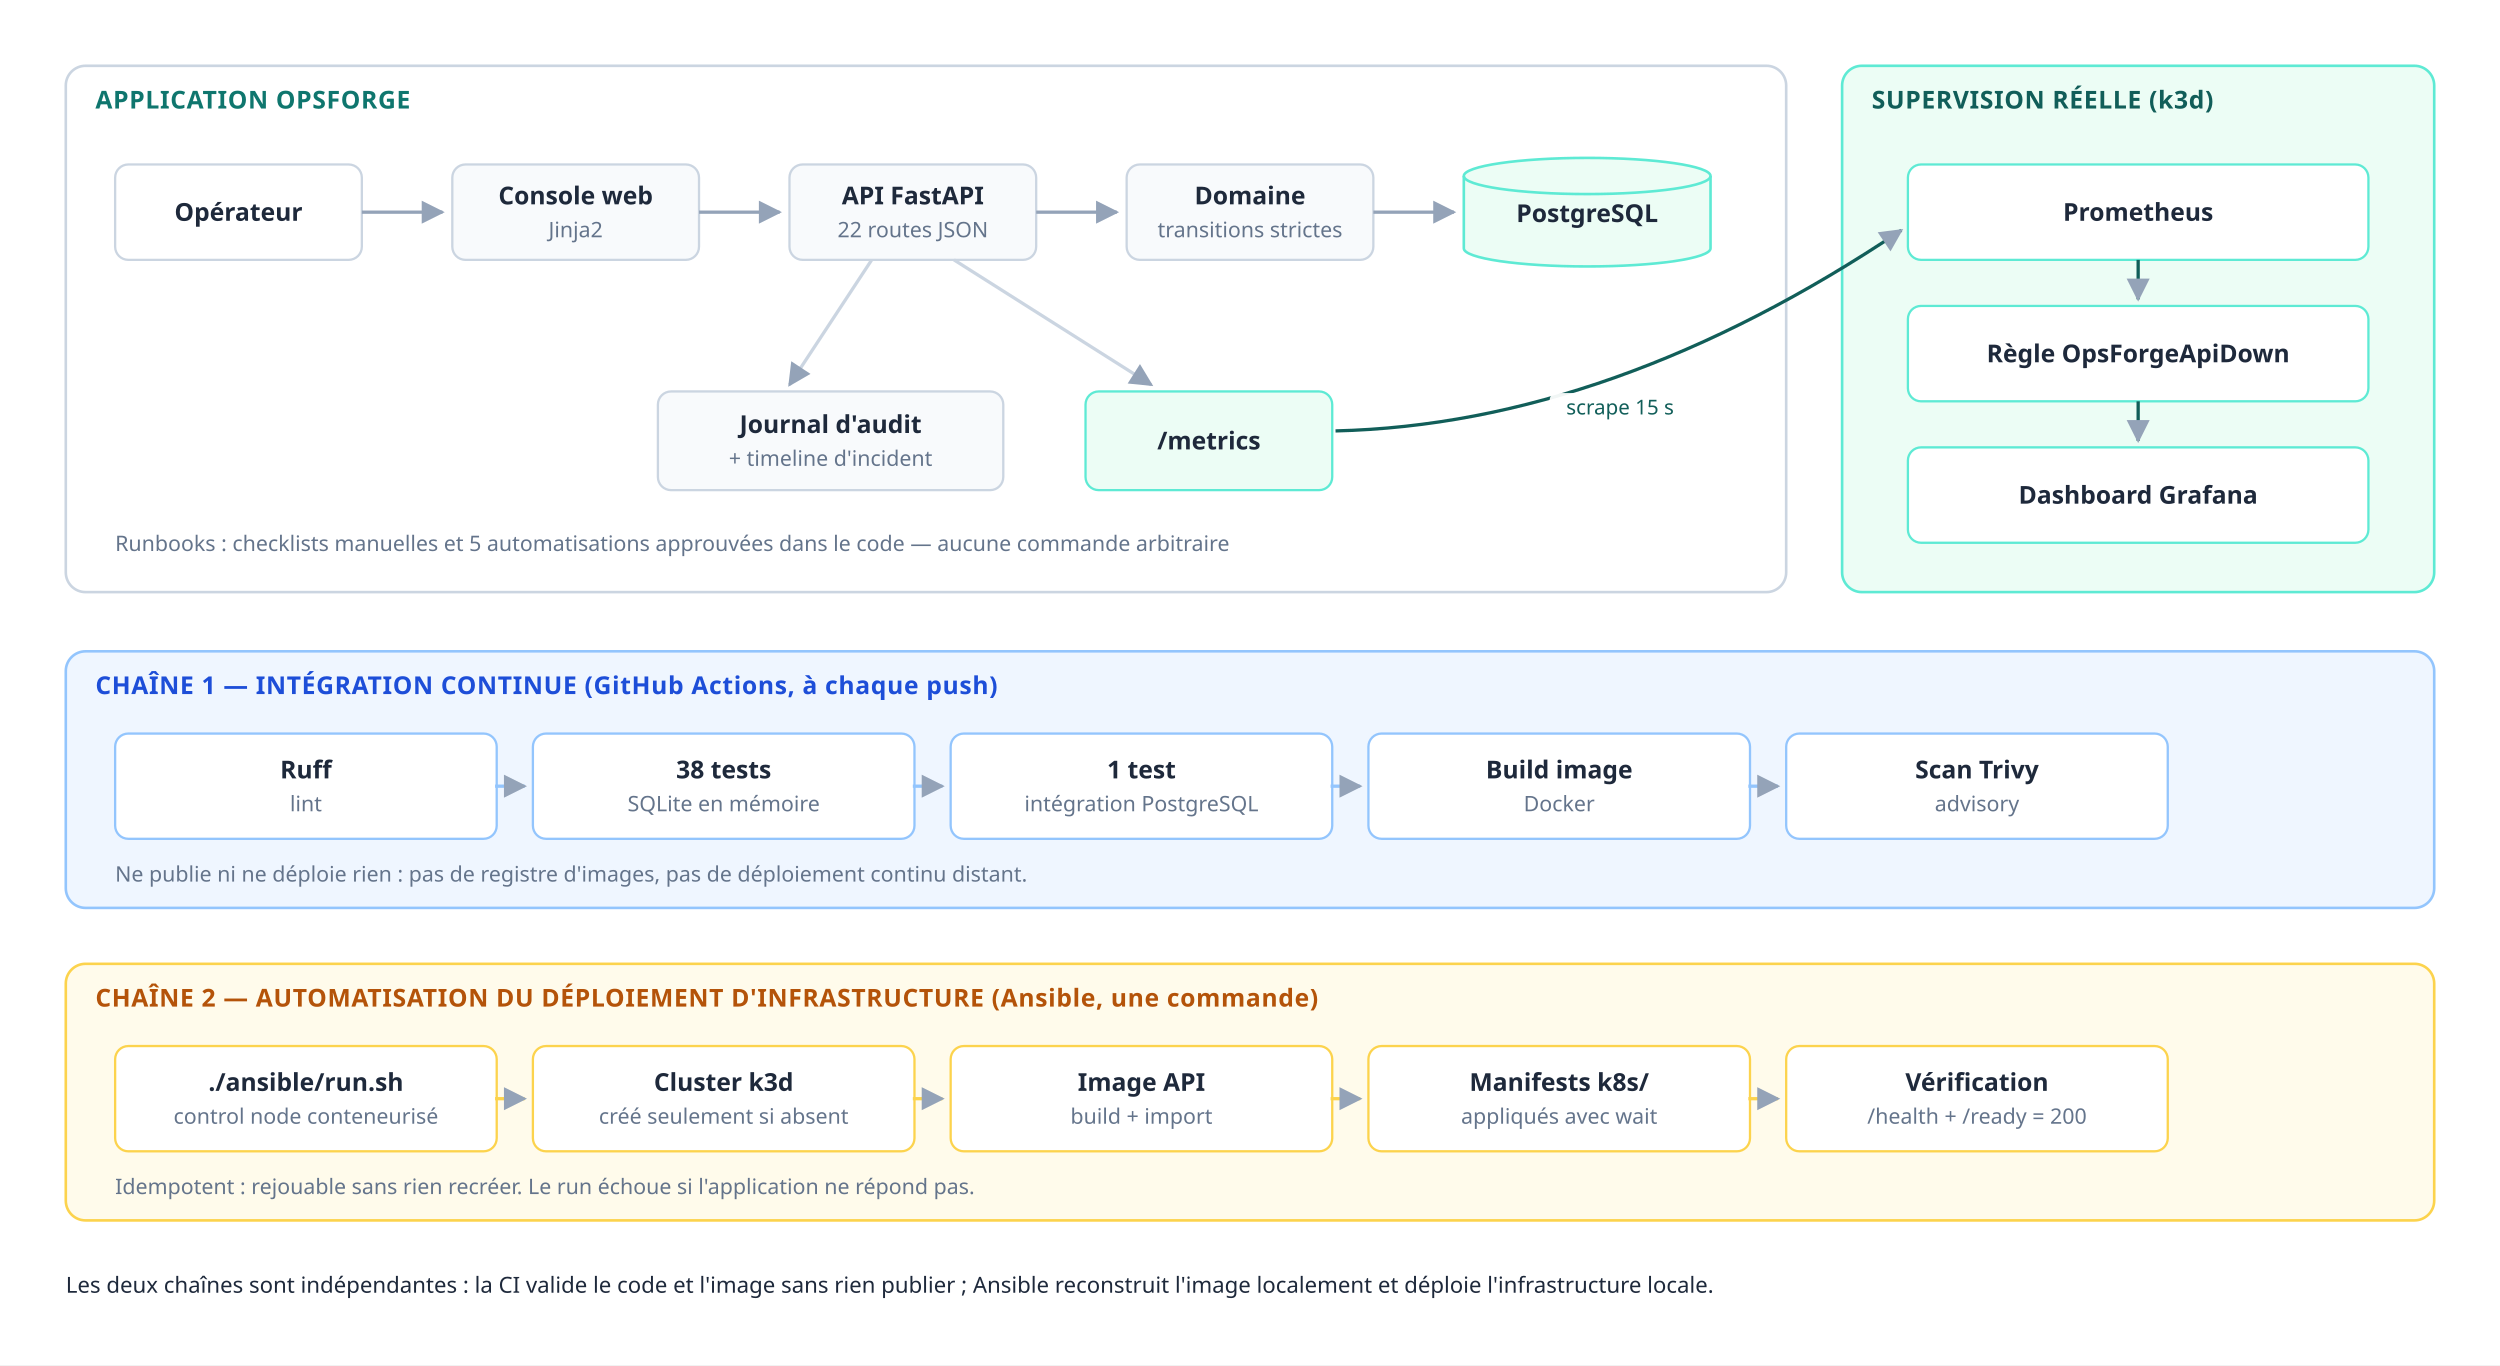
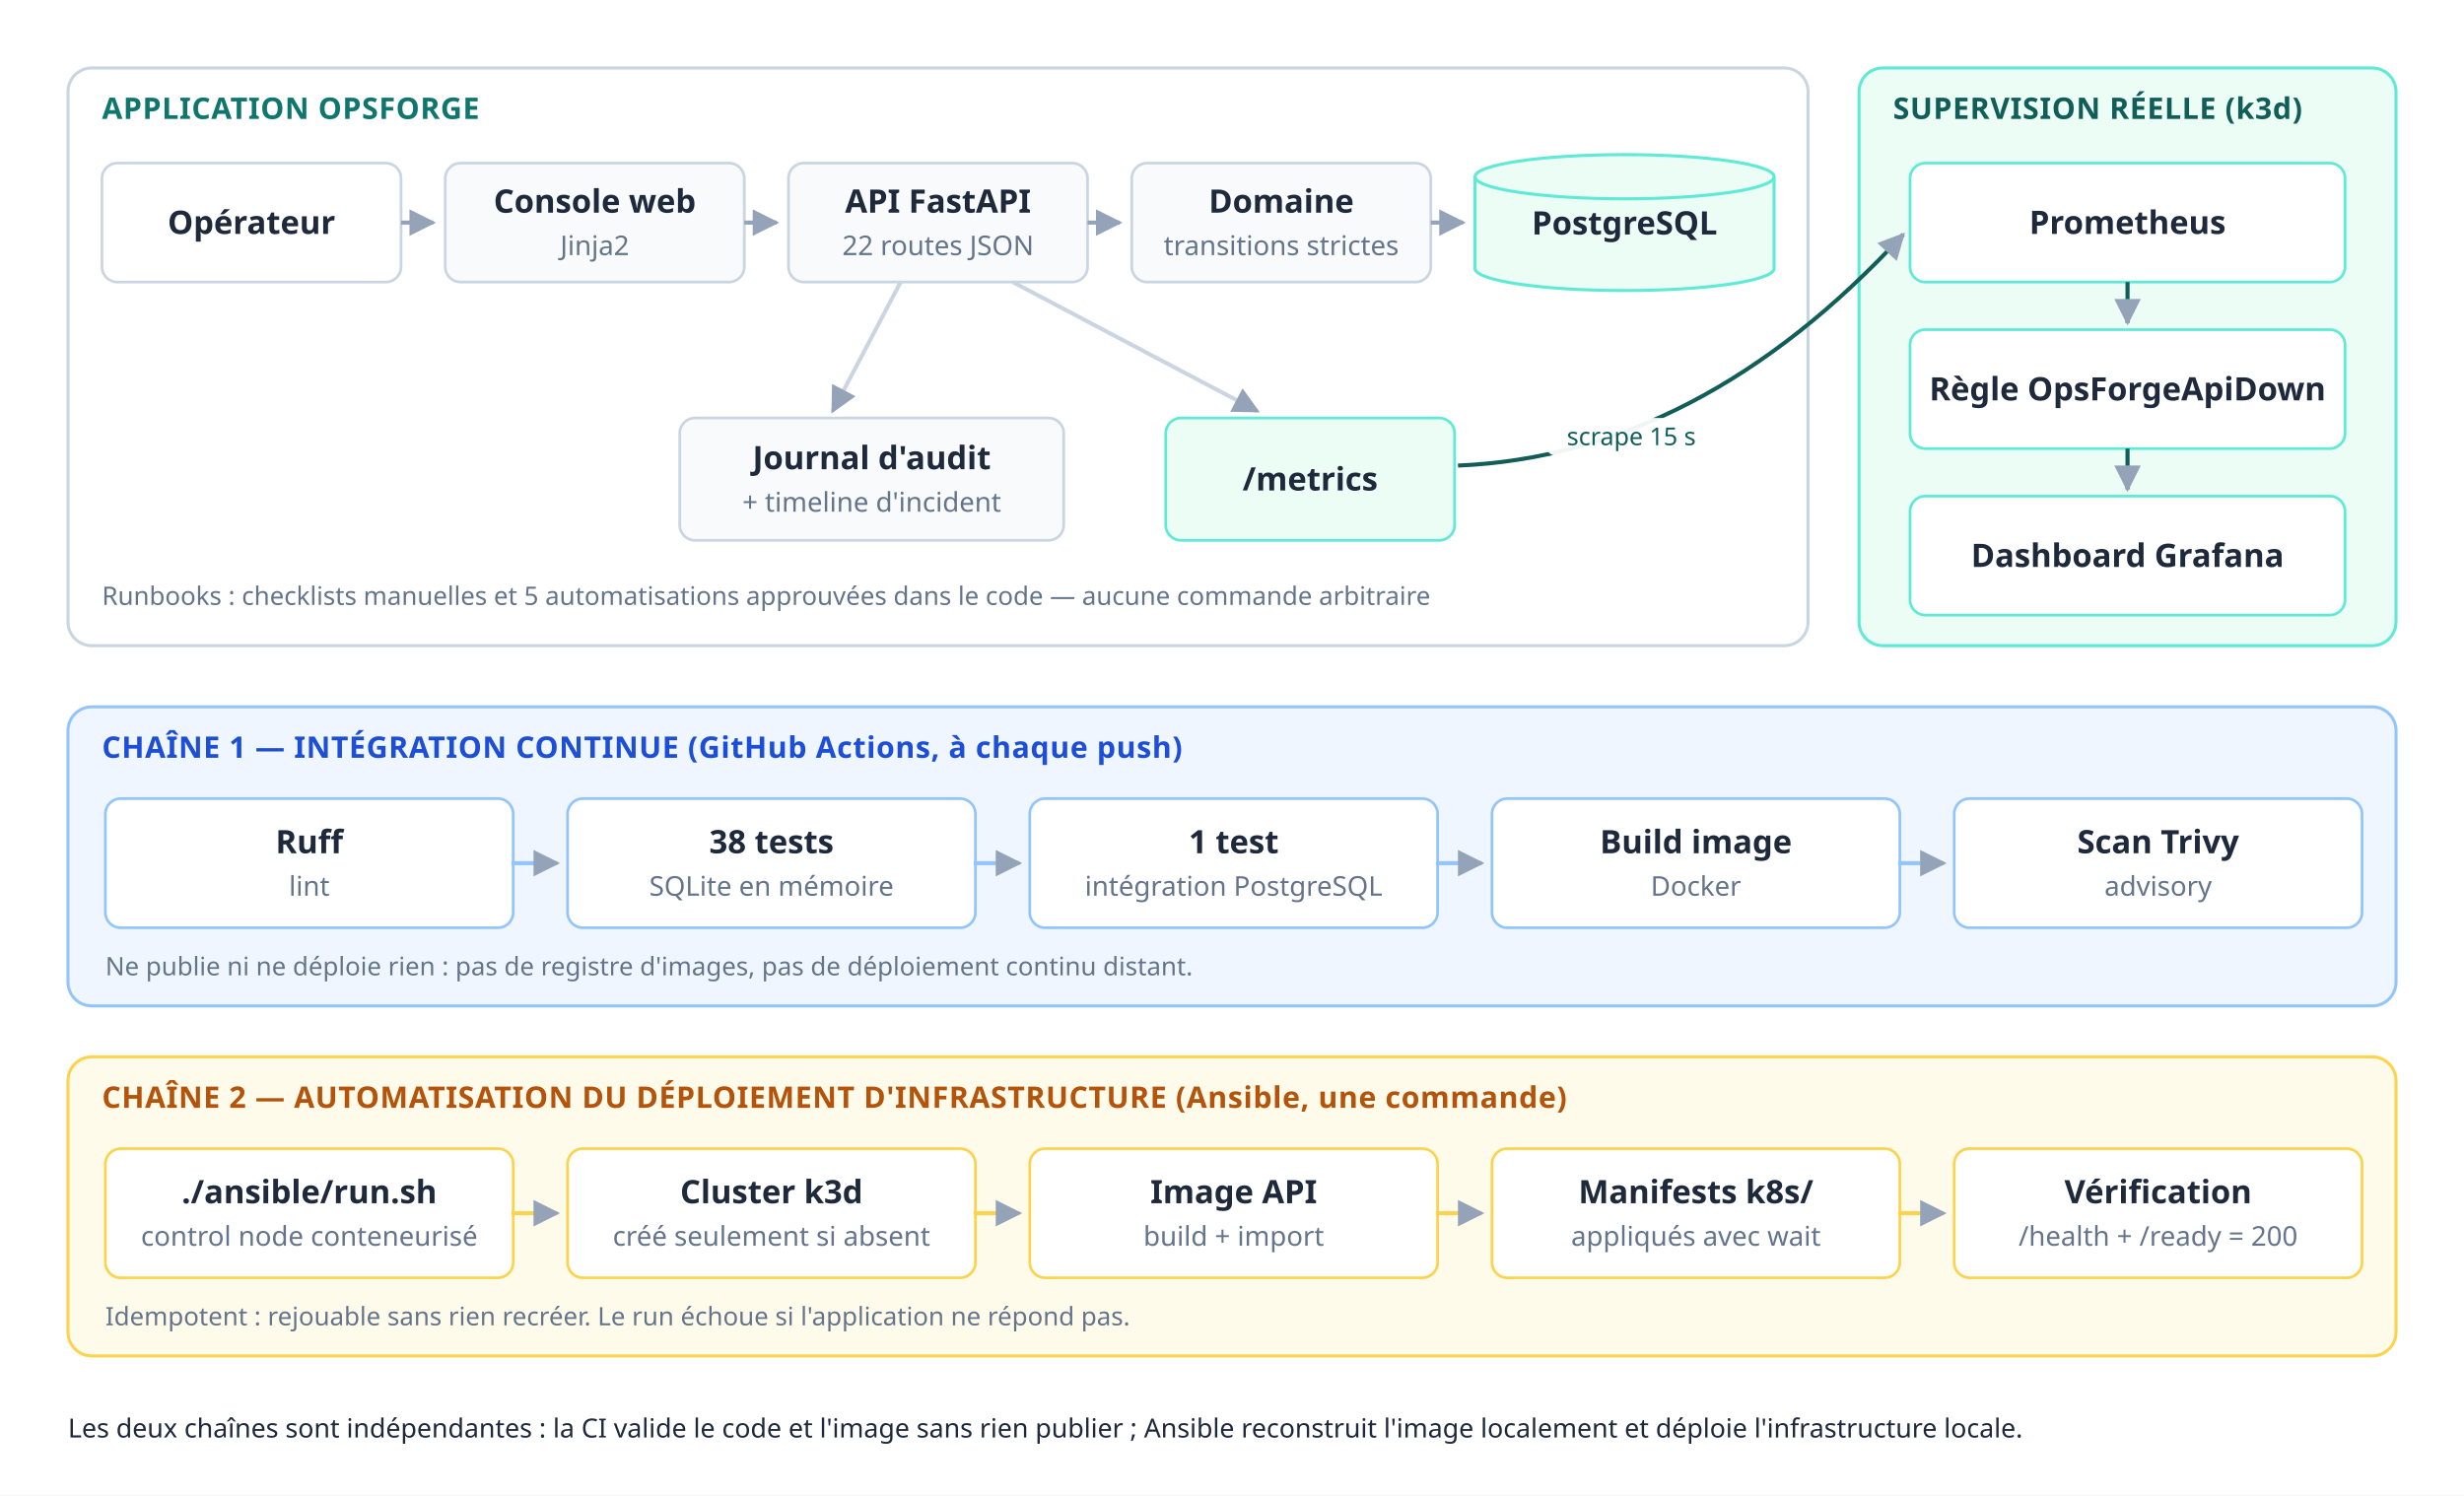
- <svg xmlns="http://www.w3.org/2000/svg" width="1520" height="830" viewBox="0 0 1520 830">
-   <rect width="1520" height="830" fill="#ffffff" />
+ <svg xmlns="http://www.w3.org/2000/svg" width="1450" height="880" viewBox="0 0 1450 880">
+   <rect width="1450" height="880" fill="#ffffff" />
  <defs>
-     <marker id="ah" viewBox="0 0 10 10" refX="9" refY="5" markerWidth="7" markerHeight="7" orient="auto-start-reverse">
+     <marker id="ah" viewBox="0 0 10 10" refX="9" refY="5" markerWidth="6.5" markerHeight="6.5" orient="auto-start-reverse">
      <path d="M 0 0 L 10 5 L 0 10 z" fill="#94a3b8" />
    </marker>
  </defs>
-   <rect x="40" y="40" width="1046" height="320" rx="12" fill="#ffffff" stroke="#cbd5e1" stroke-width="1.6" />
-   <text x="58" y="66" font-family="Segoe UI, Calibri, sans-serif" font-size="15" font-weight="700" fill="#0f766e" letter-spacing="0.4">APPLICATION OPSFORGE</text>
-   <rect x="70" y="100" width="150" height="58" rx="8" fill="#ffffff" stroke="#cbd5e1" stroke-width="1.4" />
-   <text x="145.0" y="134.25" font-family="Segoe UI, Calibri, sans-serif" font-size="15" font-weight="600" fill="#1e293b" text-anchor="middle">Opérateur</text>
-   <rect x="275" y="100" width="150" height="58" rx="8" fill="#f8fafc" stroke="#cbd5e1" stroke-width="1.4" />
-   <text x="350.0" y="124.25" font-family="Segoe UI, Calibri, sans-serif" font-size="15" font-weight="600" fill="#1e293b" text-anchor="middle">Console web</text>
-   <text x="350.0" y="144.25" font-family="Segoe UI, Calibri, sans-serif" font-size="13" font-weight="400" fill="#64748b" text-anchor="middle">Jinja2</text>
-   <rect x="480" y="100" width="150" height="58" rx="8" fill="#f8fafc" stroke="#cbd5e1" stroke-width="1.4" />
-   <text x="555.0" y="124.25" font-family="Segoe UI, Calibri, sans-serif" font-size="15" font-weight="600" fill="#1e293b" text-anchor="middle">API FastAPI</text>
-   <text x="555.0" y="144.25" font-family="Segoe UI, Calibri, sans-serif" font-size="13" font-weight="400" fill="#64748b" text-anchor="middle">22 routes JSON</text>
-   <rect x="685" y="100" width="150" height="58" rx="8" fill="#f8fafc" stroke="#cbd5e1" stroke-width="1.4" />
-   <text x="760.0" y="124.25" font-family="Segoe UI, Calibri, sans-serif" font-size="15" font-weight="600" fill="#1e293b" text-anchor="middle">Domaine</text>
-   <text x="760.0" y="144.25" font-family="Segoe UI, Calibri, sans-serif" font-size="13" font-weight="400" fill="#64748b" text-anchor="middle">transitions strictes</text>
-   <path d="M 890 107 a 75.0 11 0 0 1 150 0 v 44 a 75.0 11 0 0 1 -150 0 z" fill="#ecfdf5" stroke="#5eead4" stroke-width="1.6" />
-   <path d="M 890 107 a 75.0 11 0 0 0 150 0" fill="none" stroke="#5eead4" stroke-width="1.6" />
-   <text x="965.0" y="135.0" font-family="Segoe UI, Calibri, sans-serif" font-size="15" font-weight="600" fill="#1e293b" text-anchor="middle">PostgreSQL</text>
-   <line x1="220" y1="129.0" x2="269" y2="129.0" stroke="#94a3b8" stroke-width="2" marker-end="url(#ah)" />
-   <line x1="425" y1="129.0" x2="474" y2="129.0" stroke="#94a3b8" stroke-width="2" marker-end="url(#ah)" />
-   <line x1="630" y1="129.0" x2="679" y2="129.0" stroke="#94a3b8" stroke-width="2" marker-end="url(#ah)" />
-   <line x1="835" y1="129.0" x2="884" y2="129.0" stroke="#94a3b8" stroke-width="2" marker-end="url(#ah)" />
-   <rect x="400" y="238" width="210" height="60" rx="8" fill="#f8fafc" stroke="#cbd5e1" stroke-width="1.4" />
-   <text x="505.0" y="263.25" font-family="Segoe UI, Calibri, sans-serif" font-size="15" font-weight="600" fill="#1e293b" text-anchor="middle">Journal d'audit</text>
-   <text x="505.0" y="283.25" font-family="Segoe UI, Calibri, sans-serif" font-size="13" font-weight="400" fill="#64748b" text-anchor="middle">+ timeline d'incident</text>
-   <rect x="660" y="238" width="150" height="60" rx="8" fill="#ecfdf5" stroke="#5eead4" stroke-width="1.4" />
-   <text x="735.0" y="273.25" font-family="Segoe UI, Calibri, sans-serif" font-size="15" font-weight="600" fill="#1e293b" text-anchor="middle">/metrics</text>
-   <line x1="530" y1="158" x2="480" y2="234" stroke="#cbd5e1" stroke-width="2" marker-end="url(#ah)" />
-   <line x1="580" y1="158" x2="700" y2="234" stroke="#cbd5e1" stroke-width="2" marker-end="url(#ah)" />
-   <text x="70" y="335" font-family="Segoe UI, Calibri, sans-serif" font-size="13" font-weight="400" fill="#64748b">Runbooks : checklists manuelles et 5 automatisations approuvées dans le code — aucune commande arbitraire</text>
-   <rect x="1120" y="40" width="360" height="320" rx="12" fill="#ecfdf5" stroke="#5eead4" stroke-width="1.6" />
-   <text x="1138" y="66" font-family="Segoe UI, Calibri, sans-serif" font-size="15" font-weight="700" fill="#115e59" letter-spacing="0.4">SUPERVISION RÉELLE (k3d)</text>
-   <rect x="1160" y="100" width="280" height="58" rx="8" fill="#ffffff" stroke="#5eead4" stroke-width="1.4" />
-   <text x="1300.0" y="134.25" font-family="Segoe UI, Calibri, sans-serif" font-size="15" font-weight="600" fill="#1e293b" text-anchor="middle">Prometheus</text>
-   <rect x="1160" y="186" width="280" height="58" rx="8" fill="#ffffff" stroke="#5eead4" stroke-width="1.4" />
-   <text x="1300.0" y="220.25" font-family="Segoe UI, Calibri, sans-serif" font-size="15" font-weight="600" fill="#1e293b" text-anchor="middle">Règle OpsForgeApiDown</text>
-   <rect x="1160" y="272" width="280" height="58" rx="8" fill="#ffffff" stroke="#5eead4" stroke-width="1.4" />
-   <text x="1300.0" y="306.25" font-family="Segoe UI, Calibri, sans-serif" font-size="15" font-weight="600" fill="#1e293b" text-anchor="middle">Dashboard Grafana</text>
-   <line x1="1300" y1="158" x2="1300" y2="182" stroke="#115e59" stroke-width="2" marker-end="url(#ah)" />
-   <line x1="1300" y1="244" x2="1300" y2="268" stroke="#115e59" stroke-width="2" marker-end="url(#ah)" />
-   <path d="M 812 262 Q 980 258 1156 140" fill="none" stroke="#115e59" stroke-width="2" marker-end="url(#ah)" />
-   <rect x="942.25" y="239" width="85.5" height="19" rx="4" fill="#ffffff" opacity="0.94" />
-   <text x="985" y="252" font-family="Segoe UI, Calibri, sans-serif" font-size="12.5" fill="#115e59" text-anchor="middle">scrape 15 s</text>
-   <rect x="40" y="396" width="1440" height="156" rx="12" fill="#eff6ff" stroke="#93c5fd" stroke-width="1.6" />
-   <text x="58" y="422" font-family="Segoe UI, Calibri, sans-serif" font-size="15" font-weight="700" fill="#1d4ed8" letter-spacing="0.4">CHAÎNE 1 — INTÉGRATION CONTINUE (GitHub Actions, à chaque push)</text>
-   <rect x="70" y="446" width="232" height="64" rx="8" fill="#ffffff" stroke="#93c5fd" stroke-width="1.4" />
-   <text x="186.0" y="473.25" font-family="Segoe UI, Calibri, sans-serif" font-size="15" font-weight="600" fill="#1e293b" text-anchor="middle">Ruff</text>
-   <text x="186.0" y="493.25" font-family="Segoe UI, Calibri, sans-serif" font-size="13" font-weight="400" fill="#64748b" text-anchor="middle">lint</text>
-   <rect x="324" y="446" width="232" height="64" rx="8" fill="#ffffff" stroke="#93c5fd" stroke-width="1.4" />
-   <text x="440.0" y="473.25" font-family="Segoe UI, Calibri, sans-serif" font-size="15" font-weight="600" fill="#1e293b" text-anchor="middle">38 tests</text>
-   <text x="440.0" y="493.25" font-family="Segoe UI, Calibri, sans-serif" font-size="13" font-weight="400" fill="#64748b" text-anchor="middle">SQLite en mémoire</text>
-   <line x1="301" y1="478" x2="319" y2="478" stroke="#93c5fd" stroke-width="2" marker-end="url(#ah)" />
-   <rect x="578" y="446" width="232" height="64" rx="8" fill="#ffffff" stroke="#93c5fd" stroke-width="1.4" />
-   <text x="694.0" y="473.25" font-family="Segoe UI, Calibri, sans-serif" font-size="15" font-weight="600" fill="#1e293b" text-anchor="middle">1 test</text>
-   <text x="694.0" y="493.25" font-family="Segoe UI, Calibri, sans-serif" font-size="13" font-weight="400" fill="#64748b" text-anchor="middle">intégration PostgreSQL</text>
-   <line x1="555" y1="478" x2="573" y2="478" stroke="#93c5fd" stroke-width="2" marker-end="url(#ah)" />
-   <rect x="832" y="446" width="232" height="64" rx="8" fill="#ffffff" stroke="#93c5fd" stroke-width="1.4" />
-   <text x="948.0" y="473.25" font-family="Segoe UI, Calibri, sans-serif" font-size="15" font-weight="600" fill="#1e293b" text-anchor="middle">Build image</text>
-   <text x="948.0" y="493.25" font-family="Segoe UI, Calibri, sans-serif" font-size="13" font-weight="400" fill="#64748b" text-anchor="middle">Docker</text>
-   <line x1="809" y1="478" x2="827" y2="478" stroke="#93c5fd" stroke-width="2" marker-end="url(#ah)" />
-   <rect x="1086" y="446" width="232" height="64" rx="8" fill="#ffffff" stroke="#93c5fd" stroke-width="1.4" />
-   <text x="1202.0" y="473.25" font-family="Segoe UI, Calibri, sans-serif" font-size="15" font-weight="600" fill="#1e293b" text-anchor="middle">Scan Trivy</text>
-   <text x="1202.0" y="493.25" font-family="Segoe UI, Calibri, sans-serif" font-size="13" font-weight="400" fill="#64748b" text-anchor="middle">advisory</text>
-   <line x1="1063" y1="478" x2="1081" y2="478" stroke="#93c5fd" stroke-width="2" marker-end="url(#ah)" />
-   <text x="70" y="536" font-family="Segoe UI, Calibri, sans-serif" font-size="13" font-weight="400" fill="#64748b">Ne publie ni ne déploie rien : pas de registre d'images, pas de déploiement continu distant.</text>
-   <rect x="40" y="586" width="1440" height="156" rx="12" fill="#fffbeb" stroke="#fcd34d" stroke-width="1.6" />
-   <text x="58" y="612" font-family="Segoe UI, Calibri, sans-serif" font-size="15" font-weight="700" fill="#b45309" letter-spacing="0.4">CHAÎNE 2 — AUTOMATISATION DU DÉPLOIEMENT D'INFRASTRUCTURE (Ansible, une commande)</text>
-   <rect x="70" y="636" width="232" height="64" rx="8" fill="#ffffff" stroke="#fcd34d" stroke-width="1.4" />
-   <text x="186.0" y="663.25" font-family="Segoe UI, Calibri, sans-serif" font-size="15" font-weight="600" fill="#1e293b" text-anchor="middle">./ansible/run.sh</text>
-   <text x="186.0" y="683.25" font-family="Segoe UI, Calibri, sans-serif" font-size="13" font-weight="400" fill="#64748b" text-anchor="middle">control node conteneurisé</text>
-   <rect x="324" y="636" width="232" height="64" rx="8" fill="#ffffff" stroke="#fcd34d" stroke-width="1.4" />
-   <text x="440.0" y="663.25" font-family="Segoe UI, Calibri, sans-serif" font-size="15" font-weight="600" fill="#1e293b" text-anchor="middle">Cluster k3d</text>
-   <text x="440.0" y="683.25" font-family="Segoe UI, Calibri, sans-serif" font-size="13" font-weight="400" fill="#64748b" text-anchor="middle">créé seulement si absent</text>
-   <line x1="301" y1="668" x2="319" y2="668" stroke="#fcd34d" stroke-width="2" marker-end="url(#ah)" />
-   <rect x="578" y="636" width="232" height="64" rx="8" fill="#ffffff" stroke="#fcd34d" stroke-width="1.4" />
-   <text x="694.0" y="663.25" font-family="Segoe UI, Calibri, sans-serif" font-size="15" font-weight="600" fill="#1e293b" text-anchor="middle">Image API</text>
-   <text x="694.0" y="683.25" font-family="Segoe UI, Calibri, sans-serif" font-size="13" font-weight="400" fill="#64748b" text-anchor="middle">build + import</text>
-   <line x1="555" y1="668" x2="573" y2="668" stroke="#fcd34d" stroke-width="2" marker-end="url(#ah)" />
-   <rect x="832" y="636" width="232" height="64" rx="8" fill="#ffffff" stroke="#fcd34d" stroke-width="1.4" />
-   <text x="948.0" y="663.25" font-family="Segoe UI, Calibri, sans-serif" font-size="15" font-weight="600" fill="#1e293b" text-anchor="middle">Manifests k8s/</text>
-   <text x="948.0" y="683.25" font-family="Segoe UI, Calibri, sans-serif" font-size="13" font-weight="400" fill="#64748b" text-anchor="middle">appliqués avec wait</text>
-   <line x1="809" y1="668" x2="827" y2="668" stroke="#fcd34d" stroke-width="2" marker-end="url(#ah)" />
-   <rect x="1086" y="636" width="232" height="64" rx="8" fill="#ffffff" stroke="#fcd34d" stroke-width="1.4" />
-   <text x="1202.0" y="663.25" font-family="Segoe UI, Calibri, sans-serif" font-size="15" font-weight="600" fill="#1e293b" text-anchor="middle">Vérification</text>
-   <text x="1202.0" y="683.25" font-family="Segoe UI, Calibri, sans-serif" font-size="13" font-weight="400" fill="#64748b" text-anchor="middle">/health + /ready = 200</text>
-   <line x1="1063" y1="668" x2="1081" y2="668" stroke="#fcd34d" stroke-width="2" marker-end="url(#ah)" />
-   <text x="70" y="726" font-family="Segoe UI, Calibri, sans-serif" font-size="13" font-weight="400" fill="#64748b">Idempotent : rejouable sans rien recréer. Le run échoue si l'application ne répond pas.</text>
-   <text x="40" y="786" font-family="Segoe UI, Calibri, sans-serif" font-size="13.5" font-weight="400" fill="#1e293b">Les deux chaînes sont indépendantes : la CI valide le code et l'image sans rien publier ; Ansible reconstruit l'image localement et déploie l'infrastructure locale.</text>
+   <rect x="40" y="40" width="1024" height="340" rx="14" fill="#ffffff" stroke="#cbd5e1" stroke-width="1.8" />
+   <text x="60" y="70" font-family="Segoe UI, Calibri, sans-serif" font-size="17.5" font-weight="700" fill="#0f766e" letter-spacing="0.4">APPLICATION OPSFORGE</text>
+   <rect x="60" y="96" width="176" height="70" rx="9" fill="#ffffff" stroke="#cbd5e1" stroke-width="1.6" />
+   <text x="148.0" y="137.65" font-family="Segoe UI, Calibri, sans-serif" font-size="19" font-weight="600" fill="#1e293b" text-anchor="middle">Opérateur</text>
+   <rect x="262" y="96" width="176" height="70" rx="9" fill="#f8fafc" stroke="#cbd5e1" stroke-width="1.6" />
+   <text x="350.0" y="125.15" font-family="Segoe UI, Calibri, sans-serif" font-size="19" font-weight="600" fill="#1e293b" text-anchor="middle">Console web</text>
+   <text x="350.0" y="150.15" font-family="Segoe UI, Calibri, sans-serif" font-size="16" font-weight="400" fill="#64748b" text-anchor="middle">Jinja2</text>
+   <rect x="464" y="96" width="176" height="70" rx="9" fill="#f8fafc" stroke="#cbd5e1" stroke-width="1.6" />
+   <text x="552.0" y="125.15" font-family="Segoe UI, Calibri, sans-serif" font-size="19" font-weight="600" fill="#1e293b" text-anchor="middle">API FastAPI</text>
+   <text x="552.0" y="150.15" font-family="Segoe UI, Calibri, sans-serif" font-size="16" font-weight="400" fill="#64748b" text-anchor="middle">22 routes JSON</text>
+   <rect x="666" y="96" width="176" height="70" rx="9" fill="#f8fafc" stroke="#cbd5e1" stroke-width="1.6" />
+   <text x="754.0" y="125.15" font-family="Segoe UI, Calibri, sans-serif" font-size="19" font-weight="600" fill="#1e293b" text-anchor="middle">Domaine</text>
+   <text x="754.0" y="150.15" font-family="Segoe UI, Calibri, sans-serif" font-size="16" font-weight="400" fill="#64748b" text-anchor="middle">transitions strictes</text>
+   <path d="M 868 104 a 88.0 13 0 0 1 176 0 v 54 a 88.0 13 0 0 1 -176 0 z" fill="#ecfdf5" stroke="#5eead4" stroke-width="1.8" />
+   <path d="M 868 104 a 88.0 13 0 0 0 176 0" fill="none" stroke="#5eead4" stroke-width="1.8" />
+   <text x="956.0" y="138.0" font-family="Segoe UI, Calibri, sans-serif" font-size="19" font-weight="600" fill="#1e293b" text-anchor="middle">PostgreSQL</text>
+   <line x1="236" y1="131.0" x2="255" y2="131.0" stroke="#94a3b8" stroke-width="2.4" marker-end="url(#ah)" />
+   <line x1="438" y1="131.0" x2="457" y2="131.0" stroke="#94a3b8" stroke-width="2.4" marker-end="url(#ah)" />
+   <line x1="640" y1="131.0" x2="659" y2="131.0" stroke="#94a3b8" stroke-width="2.4" marker-end="url(#ah)" />
+   <line x1="842" y1="131.0" x2="861" y2="131.0" stroke="#94a3b8" stroke-width="2.4" marker-end="url(#ah)" />
+   <rect x="400" y="246" width="226" height="72" rx="9" fill="#f8fafc" stroke="#cbd5e1" stroke-width="1.6" />
+   <text x="513.0" y="276.15" font-family="Segoe UI, Calibri, sans-serif" font-size="19" font-weight="600" fill="#1e293b" text-anchor="middle">Journal d'audit</text>
+   <text x="513.0" y="301.15" font-family="Segoe UI, Calibri, sans-serif" font-size="16" font-weight="400" fill="#64748b" text-anchor="middle">+ timeline d'incident</text>
+   <rect x="686" y="246" width="170" height="72" rx="9" fill="#ecfdf5" stroke="#5eead4" stroke-width="1.6" />
+   <text x="771.0" y="288.65" font-family="Segoe UI, Calibri, sans-serif" font-size="19" font-weight="600" fill="#1e293b" text-anchor="middle">/metrics</text>
+   <line x1="530" y1="166" x2="490" y2="242" stroke="#cbd5e1" stroke-width="2.4" marker-end="url(#ah)" />
+   <line x1="596" y1="166" x2="740" y2="242" stroke="#cbd5e1" stroke-width="2.4" marker-end="url(#ah)" />
+   <text x="60" y="356" font-family="Segoe UI, Calibri, sans-serif" font-size="15" font-weight="400" fill="#64748b">Runbooks : checklists manuelles et 5 automatisations approuvées dans le code — aucune commande arbitraire</text>
+   <rect x="1094" y="40" width="316" height="340" rx="14" fill="#ecfdf5" stroke="#5eead4" stroke-width="1.8" />
+   <text x="1114" y="70" font-family="Segoe UI, Calibri, sans-serif" font-size="17.5" font-weight="700" fill="#115e59" letter-spacing="0.4">SUPERVISION RÉELLE (k3d)</text>
+   <rect x="1124" y="96" width="256" height="70" rx="9" fill="#ffffff" stroke="#5eead4" stroke-width="1.6" />
+   <text x="1252.0" y="137.65" font-family="Segoe UI, Calibri, sans-serif" font-size="19" font-weight="600" fill="#1e293b" text-anchor="middle">Prometheus</text>
+   <rect x="1124" y="194" width="256" height="70" rx="9" fill="#ffffff" stroke="#5eead4" stroke-width="1.6" />
+   <text x="1252.0" y="235.65" font-family="Segoe UI, Calibri, sans-serif" font-size="19" font-weight="600" fill="#1e293b" text-anchor="middle">Règle OpsForgeApiDown</text>
+   <rect x="1124" y="292" width="256" height="70" rx="9" fill="#ffffff" stroke="#5eead4" stroke-width="1.6" />
+   <text x="1252.0" y="333.65" font-family="Segoe UI, Calibri, sans-serif" font-size="19" font-weight="600" fill="#1e293b" text-anchor="middle">Dashboard Grafana</text>
+   <line x1="1252" y1="166" x2="1252" y2="190" stroke="#115e59" stroke-width="2.4" marker-end="url(#ah)" />
+   <line x1="1252" y1="264" x2="1252" y2="288" stroke="#115e59" stroke-width="2.4" marker-end="url(#ah)" />
+   <path d="M 858 274 Q 1000 268 1120 138" fill="none" stroke="#115e59" stroke-width="2.4" marker-end="url(#ah)" />
+   <rect x="910.2" y="246" width="99.6" height="22" rx="5" fill="#ffffff" opacity="0.94" />
+   <text x="960" y="262" font-family="Segoe UI, Calibri, sans-serif" font-size="14.5" fill="#115e59" text-anchor="middle">scrape 15 s</text>
+   <rect x="40" y="416" width="1370" height="176" rx="14" fill="#eff6ff" stroke="#93c5fd" stroke-width="1.8" />
+   <text x="60" y="446" font-family="Segoe UI, Calibri, sans-serif" font-size="17.5" font-weight="700" fill="#1d4ed8" letter-spacing="0.4">CHAÎNE 1 — INTÉGRATION CONTINUE (GitHub Actions, à chaque push)</text>
+   <rect x="62" y="470" width="240" height="76" rx="9" fill="#ffffff" stroke="#93c5fd" stroke-width="1.6" />
+   <text x="182.0" y="502.15" font-family="Segoe UI, Calibri, sans-serif" font-size="19" font-weight="600" fill="#1e293b" text-anchor="middle">Ruff</text>
+   <text x="182.0" y="527.15" font-family="Segoe UI, Calibri, sans-serif" font-size="16" font-weight="400" fill="#64748b" text-anchor="middle">lint</text>
+   <rect x="334" y="470" width="240" height="76" rx="9" fill="#ffffff" stroke="#93c5fd" stroke-width="1.6" />
+   <text x="454.0" y="502.15" font-family="Segoe UI, Calibri, sans-serif" font-size="19" font-weight="600" fill="#1e293b" text-anchor="middle">38 tests</text>
+   <text x="454.0" y="527.15" font-family="Segoe UI, Calibri, sans-serif" font-size="16" font-weight="400" fill="#64748b" text-anchor="middle">SQLite en mémoire</text>
+   <line x1="301" y1="508" x2="328" y2="508" stroke="#93c5fd" stroke-width="2.4" marker-end="url(#ah)" />
+   <rect x="606" y="470" width="240" height="76" rx="9" fill="#ffffff" stroke="#93c5fd" stroke-width="1.6" />
+   <text x="726.0" y="502.15" font-family="Segoe UI, Calibri, sans-serif" font-size="19" font-weight="600" fill="#1e293b" text-anchor="middle">1 test</text>
+   <text x="726.0" y="527.15" font-family="Segoe UI, Calibri, sans-serif" font-size="16" font-weight="400" fill="#64748b" text-anchor="middle">intégration PostgreSQL</text>
+   <line x1="573" y1="508" x2="600" y2="508" stroke="#93c5fd" stroke-width="2.4" marker-end="url(#ah)" />
+   <rect x="878" y="470" width="240" height="76" rx="9" fill="#ffffff" stroke="#93c5fd" stroke-width="1.6" />
+   <text x="998.0" y="502.15" font-family="Segoe UI, Calibri, sans-serif" font-size="19" font-weight="600" fill="#1e293b" text-anchor="middle">Build image</text>
+   <text x="998.0" y="527.15" font-family="Segoe UI, Calibri, sans-serif" font-size="16" font-weight="400" fill="#64748b" text-anchor="middle">Docker</text>
+   <line x1="845" y1="508" x2="872" y2="508" stroke="#93c5fd" stroke-width="2.4" marker-end="url(#ah)" />
+   <rect x="1150" y="470" width="240" height="76" rx="9" fill="#ffffff" stroke="#93c5fd" stroke-width="1.6" />
+   <text x="1270.0" y="502.15" font-family="Segoe UI, Calibri, sans-serif" font-size="19" font-weight="600" fill="#1e293b" text-anchor="middle">Scan Trivy</text>
+   <text x="1270.0" y="527.15" font-family="Segoe UI, Calibri, sans-serif" font-size="16" font-weight="400" fill="#64748b" text-anchor="middle">advisory</text>
+   <line x1="1117" y1="508" x2="1144" y2="508" stroke="#93c5fd" stroke-width="2.4" marker-end="url(#ah)" />
+   <text x="62" y="574" font-family="Segoe UI, Calibri, sans-serif" font-size="15" font-weight="400" fill="#64748b">Ne publie ni ne déploie rien : pas de registre d'images, pas de déploiement continu distant.</text>
+   <rect x="40" y="622" width="1370" height="176" rx="14" fill="#fffbeb" stroke="#fcd34d" stroke-width="1.8" />
+   <text x="60" y="652" font-family="Segoe UI, Calibri, sans-serif" font-size="17.5" font-weight="700" fill="#b45309" letter-spacing="0.4">CHAÎNE 2 — AUTOMATISATION DU DÉPLOIEMENT D'INFRASTRUCTURE (Ansible, une commande)</text>
+   <rect x="62" y="676" width="240" height="76" rx="9" fill="#ffffff" stroke="#fcd34d" stroke-width="1.6" />
+   <text x="182.0" y="708.15" font-family="Segoe UI, Calibri, sans-serif" font-size="19" font-weight="600" fill="#1e293b" text-anchor="middle">./ansible/run.sh</text>
+   <text x="182.0" y="733.15" font-family="Segoe UI, Calibri, sans-serif" font-size="16" font-weight="400" fill="#64748b" text-anchor="middle">control node conteneurisé</text>
+   <rect x="334" y="676" width="240" height="76" rx="9" fill="#ffffff" stroke="#fcd34d" stroke-width="1.6" />
+   <text x="454.0" y="708.15" font-family="Segoe UI, Calibri, sans-serif" font-size="19" font-weight="600" fill="#1e293b" text-anchor="middle">Cluster k3d</text>
+   <text x="454.0" y="733.15" font-family="Segoe UI, Calibri, sans-serif" font-size="16" font-weight="400" fill="#64748b" text-anchor="middle">créé seulement si absent</text>
+   <line x1="301" y1="714" x2="328" y2="714" stroke="#fcd34d" stroke-width="2.4" marker-end="url(#ah)" />
+   <rect x="606" y="676" width="240" height="76" rx="9" fill="#ffffff" stroke="#fcd34d" stroke-width="1.6" />
+   <text x="726.0" y="708.15" font-family="Segoe UI, Calibri, sans-serif" font-size="19" font-weight="600" fill="#1e293b" text-anchor="middle">Image API</text>
+   <text x="726.0" y="733.15" font-family="Segoe UI, Calibri, sans-serif" font-size="16" font-weight="400" fill="#64748b" text-anchor="middle">build + import</text>
+   <line x1="573" y1="714" x2="600" y2="714" stroke="#fcd34d" stroke-width="2.4" marker-end="url(#ah)" />
+   <rect x="878" y="676" width="240" height="76" rx="9" fill="#ffffff" stroke="#fcd34d" stroke-width="1.6" />
+   <text x="998.0" y="708.15" font-family="Segoe UI, Calibri, sans-serif" font-size="19" font-weight="600" fill="#1e293b" text-anchor="middle">Manifests k8s/</text>
+   <text x="998.0" y="733.15" font-family="Segoe UI, Calibri, sans-serif" font-size="16" font-weight="400" fill="#64748b" text-anchor="middle">appliqués avec wait</text>
+   <line x1="845" y1="714" x2="872" y2="714" stroke="#fcd34d" stroke-width="2.4" marker-end="url(#ah)" />
+   <rect x="1150" y="676" width="240" height="76" rx="9" fill="#ffffff" stroke="#fcd34d" stroke-width="1.6" />
+   <text x="1270.0" y="708.15" font-family="Segoe UI, Calibri, sans-serif" font-size="19" font-weight="600" fill="#1e293b" text-anchor="middle">Vérification</text>
+   <text x="1270.0" y="733.15" font-family="Segoe UI, Calibri, sans-serif" font-size="16" font-weight="400" fill="#64748b" text-anchor="middle">/health + /ready = 200</text>
+   <line x1="1117" y1="714" x2="1144" y2="714" stroke="#fcd34d" stroke-width="2.4" marker-end="url(#ah)" />
+   <text x="62" y="780" font-family="Segoe UI, Calibri, sans-serif" font-size="15" font-weight="400" fill="#64748b">Idempotent : rejouable sans rien recréer. Le run échoue si l'application ne répond pas.</text>
+   <text x="40" y="846" font-family="Segoe UI, Calibri, sans-serif" font-size="15.5" font-weight="400" fill="#1e293b">Les deux chaînes sont indépendantes : la CI valide le code et l'image sans rien publier ; Ansible reconstruit l'image localement et déploie l'infrastructure locale.</text>
</svg>
